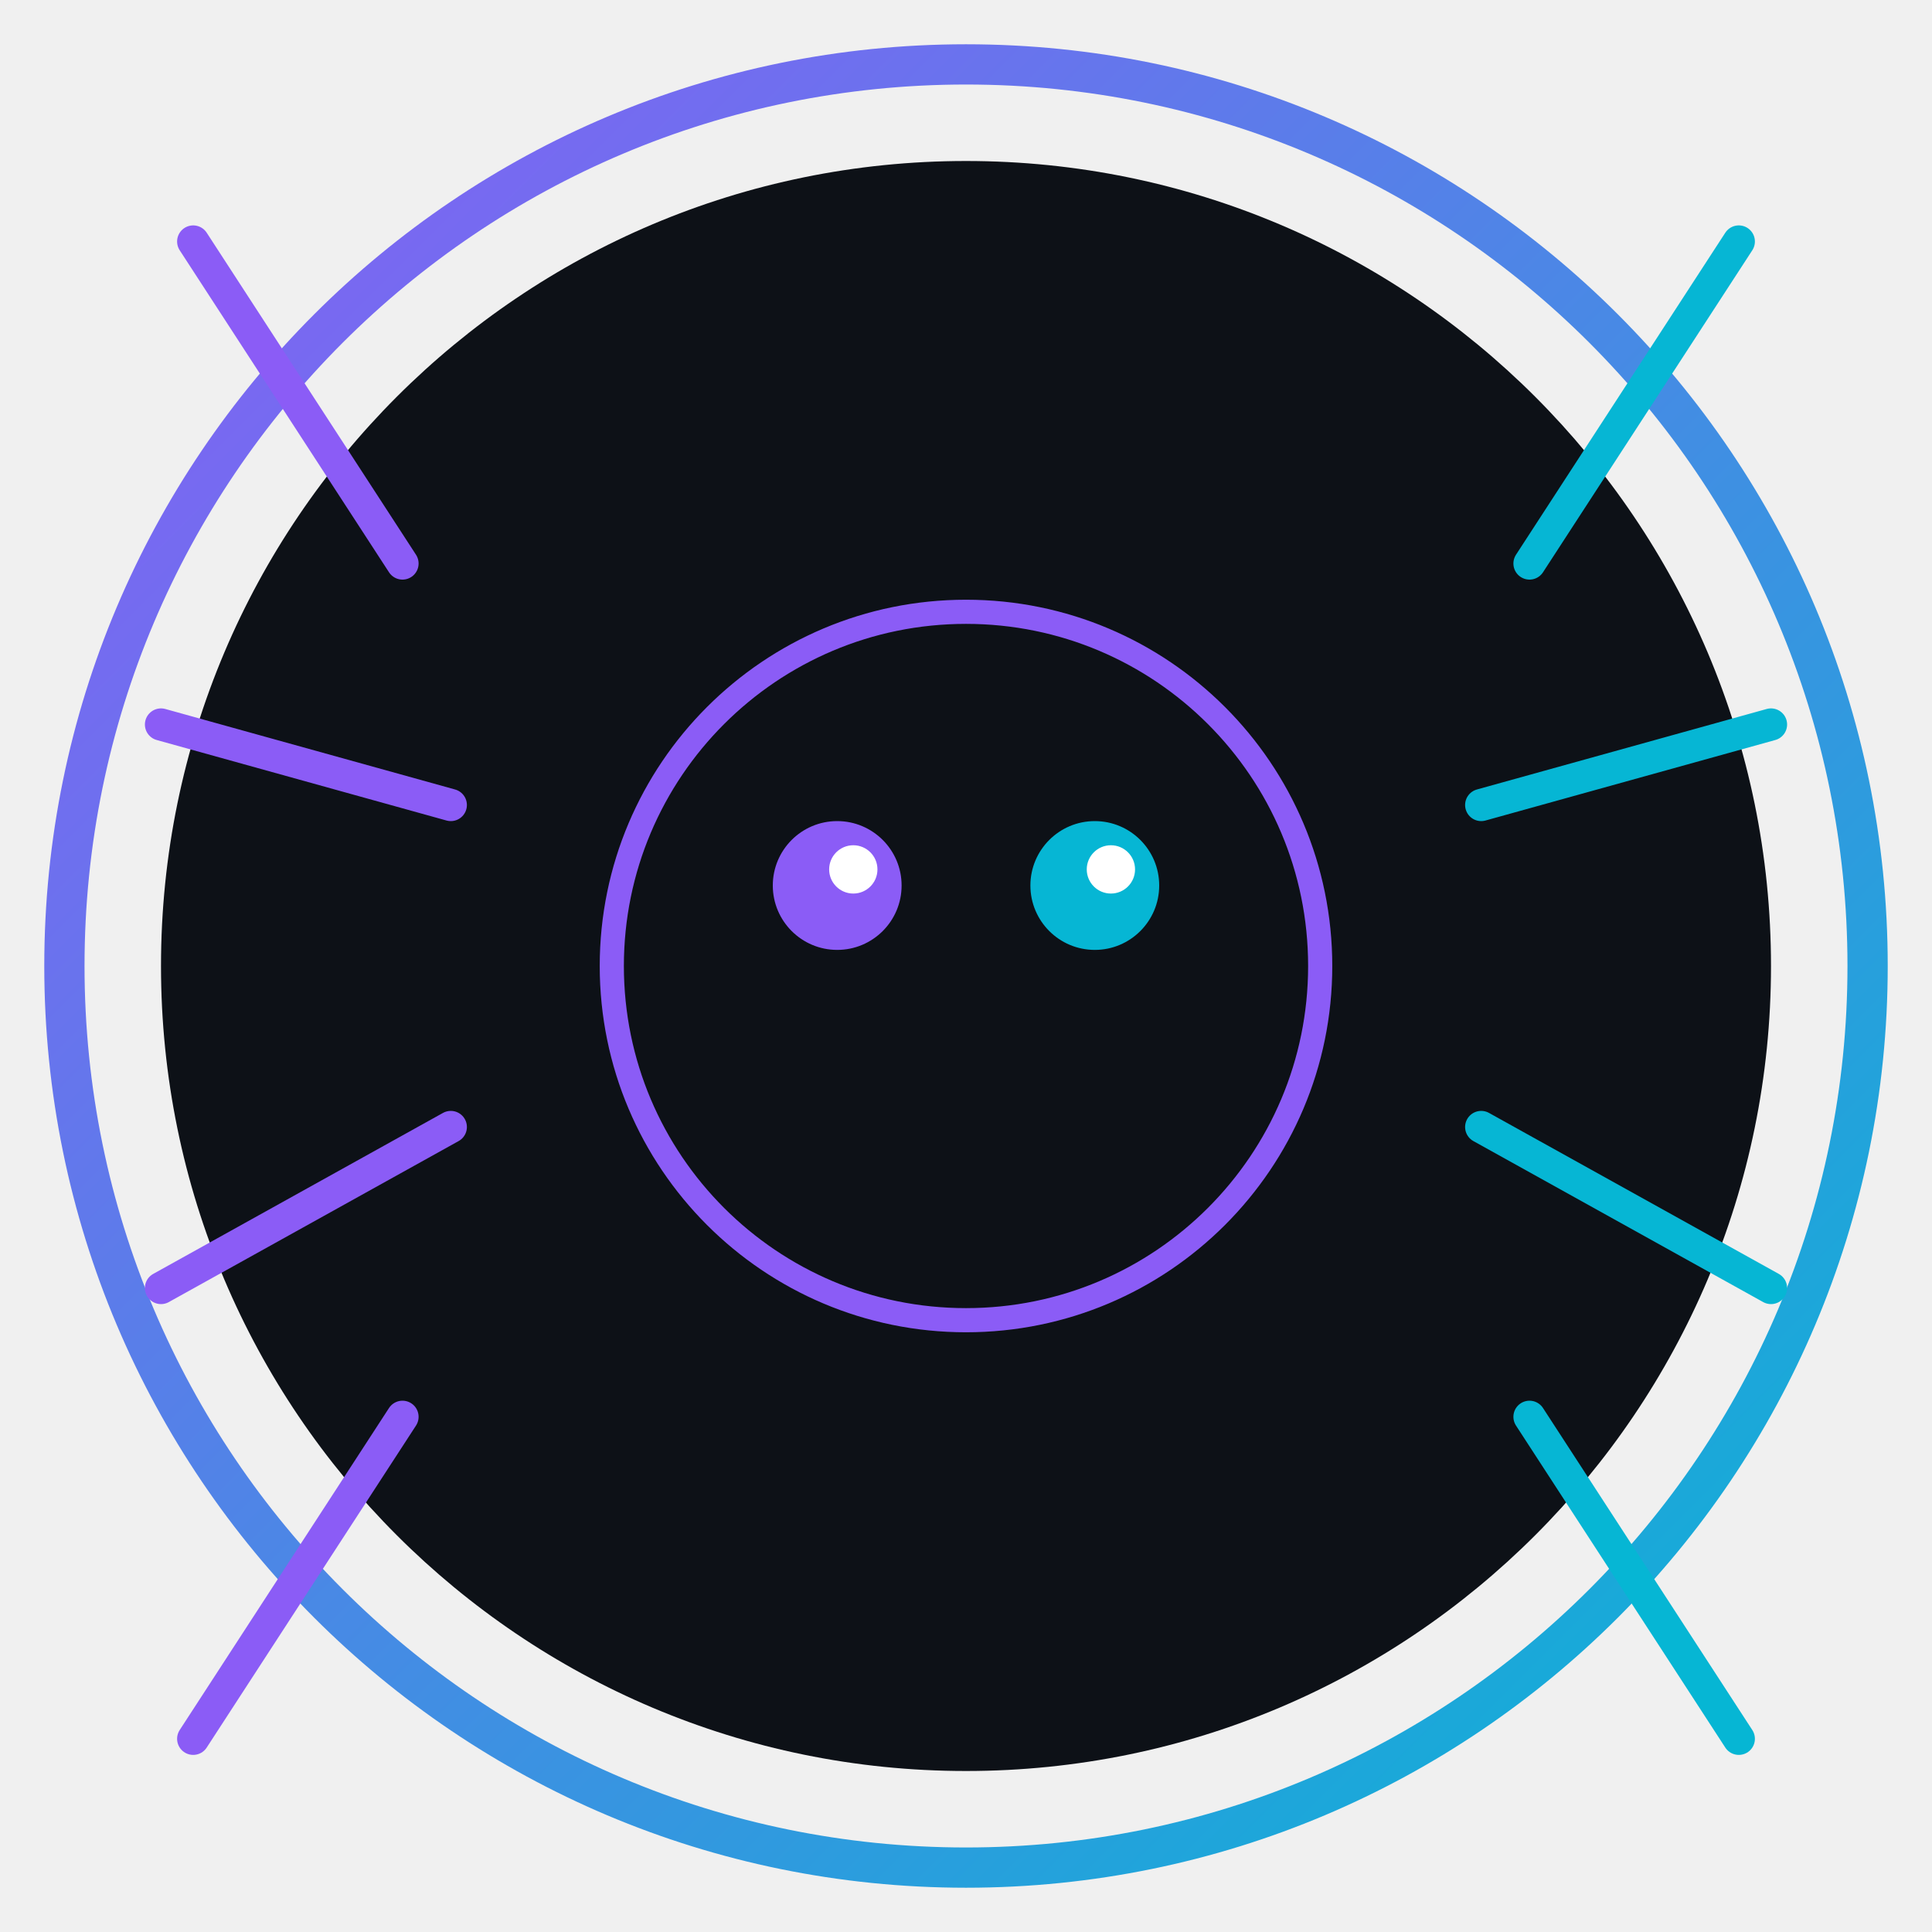
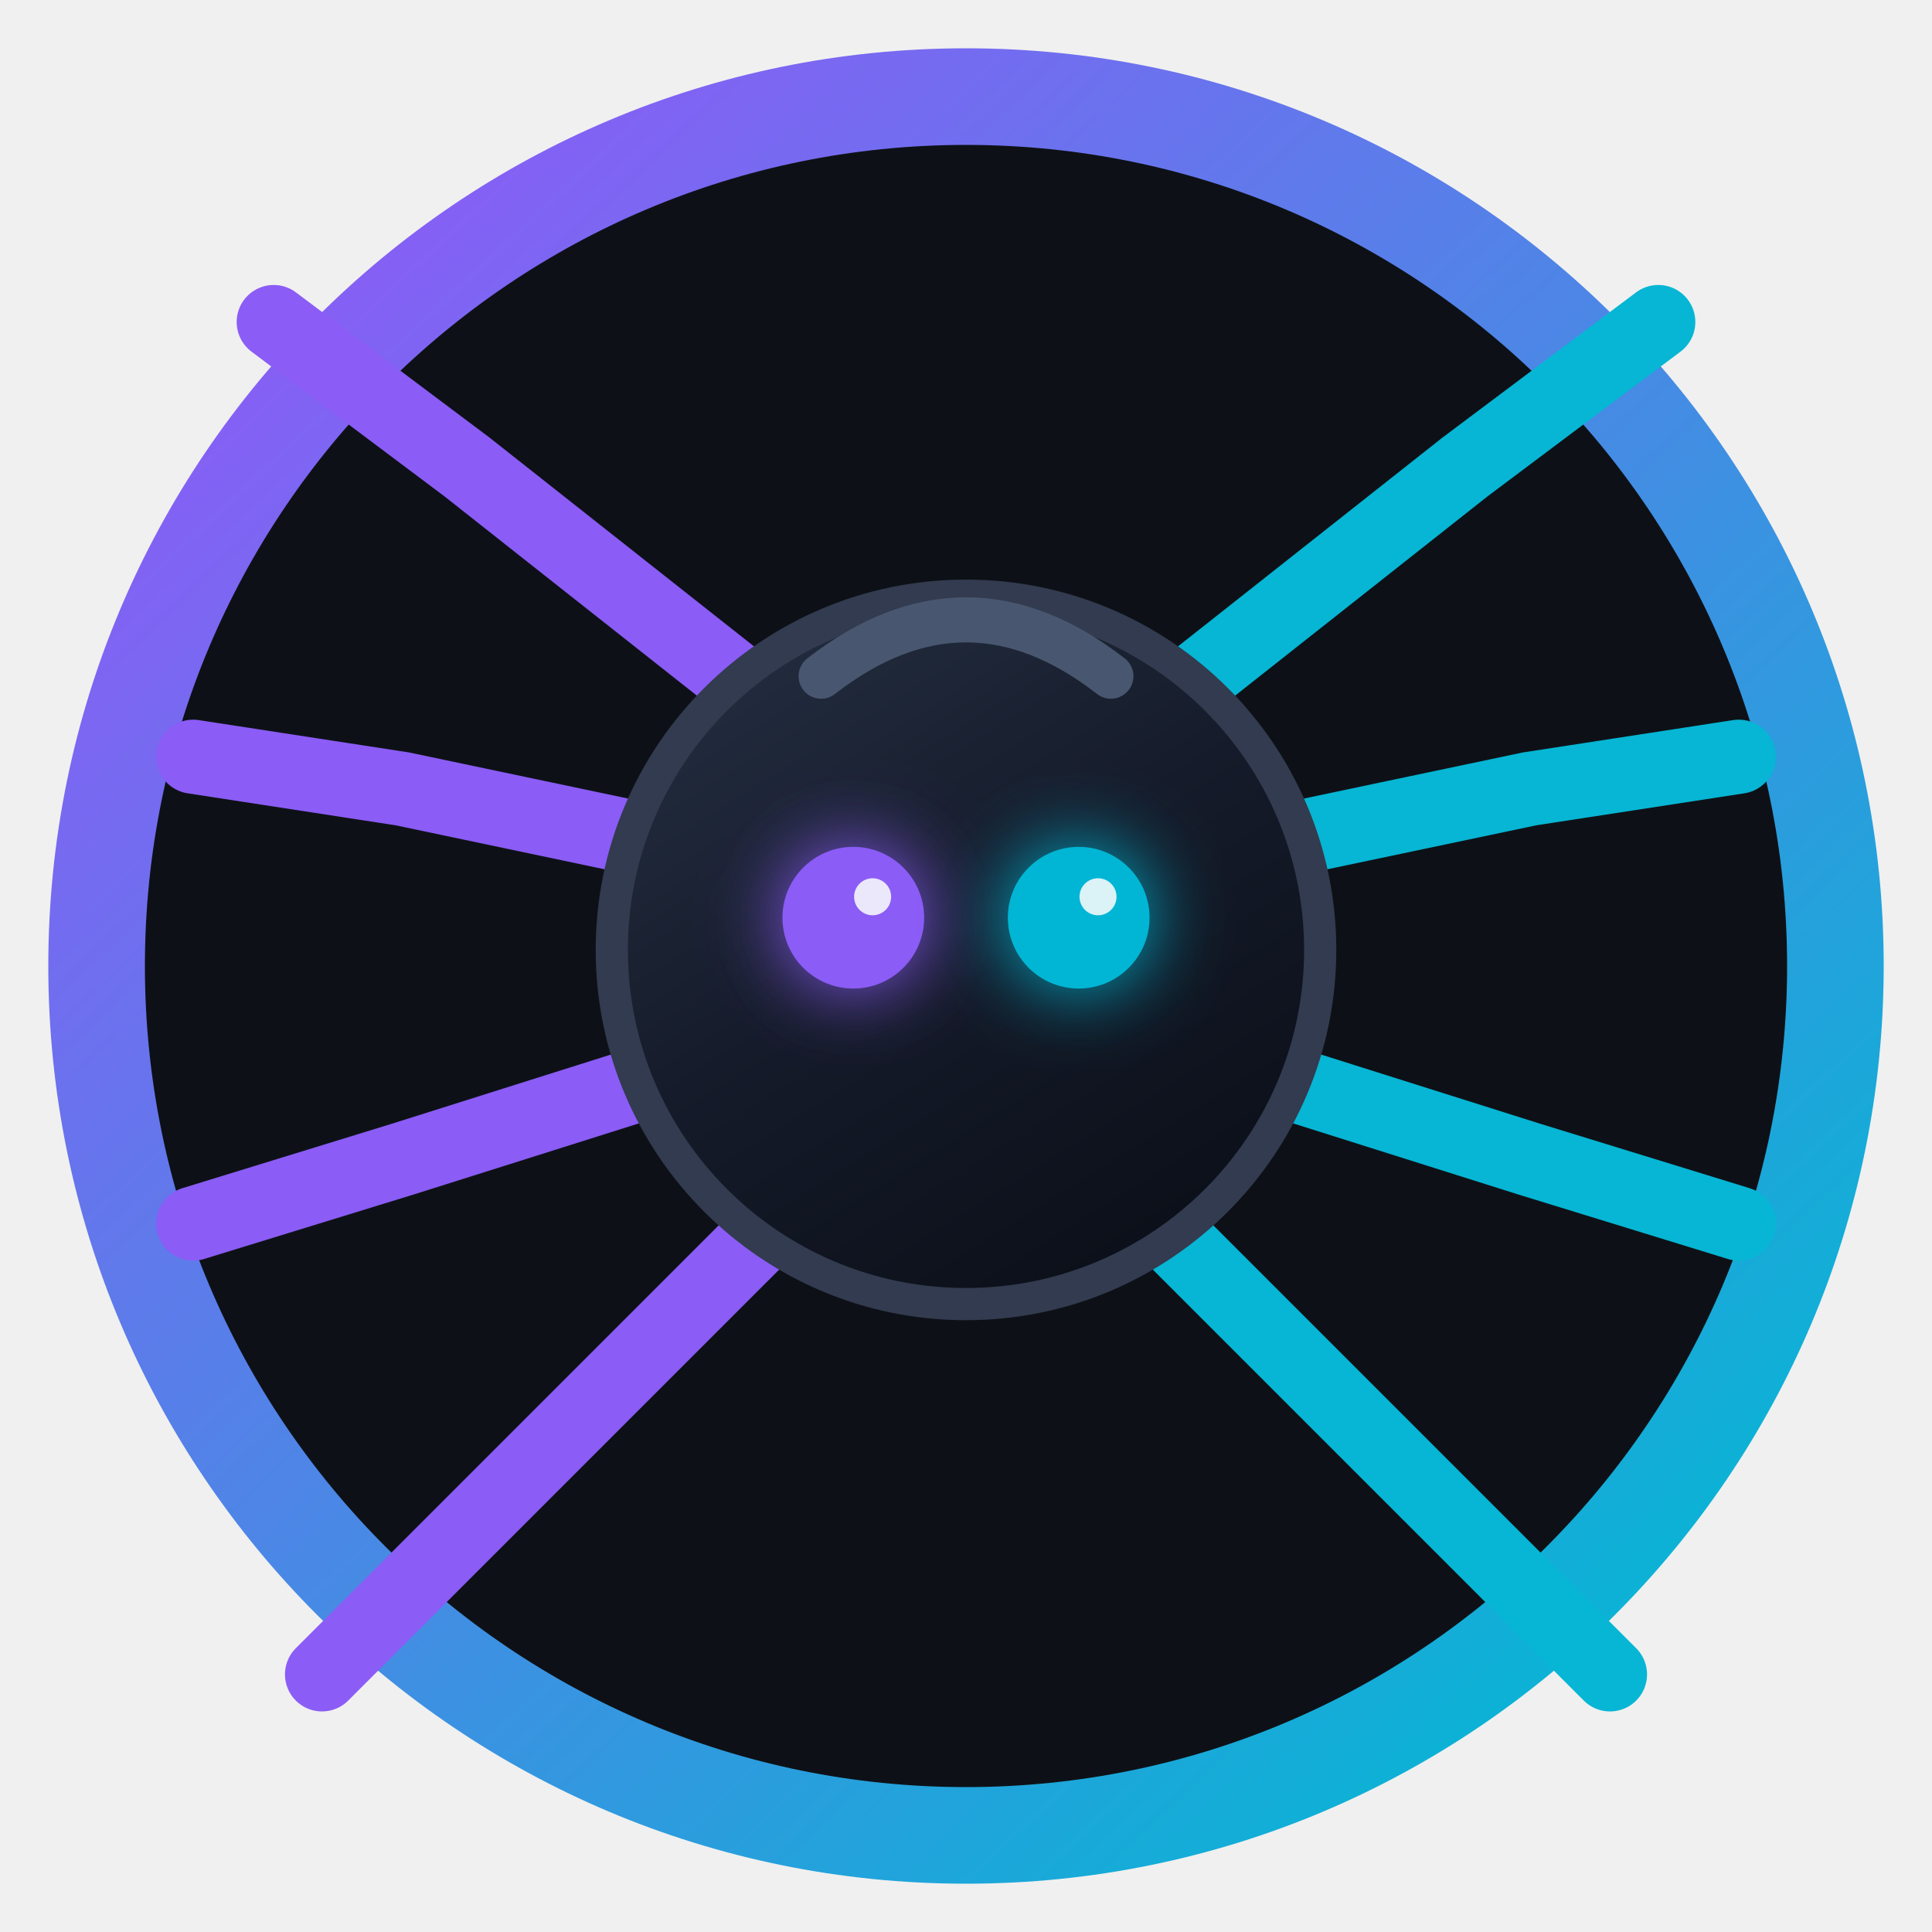
- <svg xmlns="http://www.w3.org/2000/svg" viewBox="0 0 120 120">
+ <svg xmlns="http://www.w3.org/2000/svg" viewBox="0 0 120 120" role="img" aria-label="Geometric spider avatar">
  <defs>
-     <linearGradient id="rg" x1="0%" y1="0%" x2="100%" y2="100%">
-       <stop offset="0%" style="stop-color:#8b5cf6" />
-       <stop offset="100%" style="stop-color:#06b6d4" />
+     <linearGradient id="ringGradient" x1="17" y1="14" x2="103" y2="106" gradientUnits="userSpaceOnUse">
+       <stop offset="0" stop-color="#8b5cf6" />
+       <stop offset="1" stop-color="#06b6d4" />
    </linearGradient>
+     <linearGradient id="bodyGradient" x1="45" y1="34" x2="75" y2="82" gradientUnits="userSpaceOnUse">
+       <stop offset="0" stop-color="#263144" />
+       <stop offset="0.48" stop-color="#151b2a" />
+       <stop offset="1" stop-color="#090d15" />
+     </linearGradient>
+     <filter id="purpleGlow" x="-120%" y="-120%" width="340%" height="340%">
+       <feGaussianBlur stdDeviation="2.4" result="blur" />
+       <feMerge>
+         <feMergeNode in="blur" />
+         <feMergeNode in="SourceGraphic" />
+       </feMerge>
+     </filter>
+     <filter id="cyanGlow" x="-120%" y="-120%" width="340%" height="340%">
+       <feGaussianBlur stdDeviation="2.4" result="blur" />
+       <feMerge>
+         <feMergeNode in="blur" />
+         <feMergeNode in="SourceGraphic" />
+       </feMerge>
+     </filter>
  </defs>
-   <circle cx="60" cy="60" r="56" fill="none" stroke="url(#rg)" stroke-width="2.5" />
-   <circle cx="60" cy="60" r="50" fill="#0d1117" />
-   <line x1="25" y1="35" x2="12" y2="15" stroke="#8b5cf6" stroke-width="2" stroke-linecap="round" />
-   <line x1="28" y1="50" x2="10" y2="45" stroke="#8b5cf6" stroke-width="2" stroke-linecap="round" />
-   <line x1="28" y1="70" x2="10" y2="80" stroke="#8b5cf6" stroke-width="2" stroke-linecap="round" />
-   <line x1="25" y1="88" x2="12" y2="108" stroke="#8b5cf6" stroke-width="2" stroke-linecap="round" />
-   <line x1="95" y1="35" x2="108" y2="15" stroke="#06b6d4" stroke-width="2" stroke-linecap="round" />
-   <line x1="92" y1="50" x2="110" y2="45" stroke="#06b6d4" stroke-width="2" stroke-linecap="round" />
-   <line x1="92" y1="70" x2="110" y2="80" stroke="#06b6d4" stroke-width="2" stroke-linecap="round" />
-   <line x1="95" y1="88" x2="108" y2="108" stroke="#06b6d4" stroke-width="2" stroke-linecap="round" />
-   <circle cx="60" cy="60" r="22" fill="#0d1117" stroke="#8b5cf6" stroke-width="1.5" />
-   <circle cx="52" cy="55" r="4" fill="#8b5cf6" />
-   <circle cx="68" cy="55" r="4" fill="#06b6d4" />
-   <circle cx="53" cy="54" r="1.5" fill="#fff" />
-   <circle cx="69" cy="54" r="1.5" fill="#fff" />
+   <circle cx="60" cy="60" r="57" fill="url(#ringGradient)" />
+   <circle cx="60" cy="60" r="51" fill="#0d1117" />
+   <g fill="none" stroke-linecap="round" stroke-linejoin="round">
+     <path d="M48 44 L29 29 L17 20" stroke="#8b5cf6" stroke-width="4.6" />
+     <path d="M44 53 L25 49 L12 47" stroke="#8b5cf6" stroke-width="4.6" />
+     <path d="M44 66 L25 72 L12 76" stroke="#8b5cf6" stroke-width="4.6" />
+     <path d="M48 76 L31 93 L20 104" stroke="#8b5cf6" stroke-width="4.6" />
+     <path d="M72 44 L91 29 L103 20" stroke="#06b6d4" stroke-width="4.6" />
+     <path d="M76 53 L95 49 L108 47" stroke="#06b6d4" stroke-width="4.6" />
+     <path d="M76 66 L95 72 L108 76" stroke="#06b6d4" stroke-width="4.6" />
+     <path d="M72 76 L89 93 L100 104" stroke="#06b6d4" stroke-width="4.6" />
+   </g>
+   <circle cx="60" cy="59" r="22" fill="url(#bodyGradient)" stroke="#323b4f" stroke-width="2" />
+   <path d="M51 42 Q60 35 69 42" fill="none" stroke="#48566f" stroke-width="2.8" stroke-linecap="round" />
+   <circle cx="53" cy="57" r="4.4" fill="#8b5cf6" filter="url(#purpleGlow)" />
+   <circle cx="67" cy="57" r="4.4" fill="#06b6d4" filter="url(#cyanGlow)" />
+   <circle cx="54.2" cy="55.7" r="1.15" fill="#f8fafc" opacity="0.88" />
+   <circle cx="68.2" cy="55.7" r="1.15" fill="#f8fafc" opacity="0.88" />
</svg>
